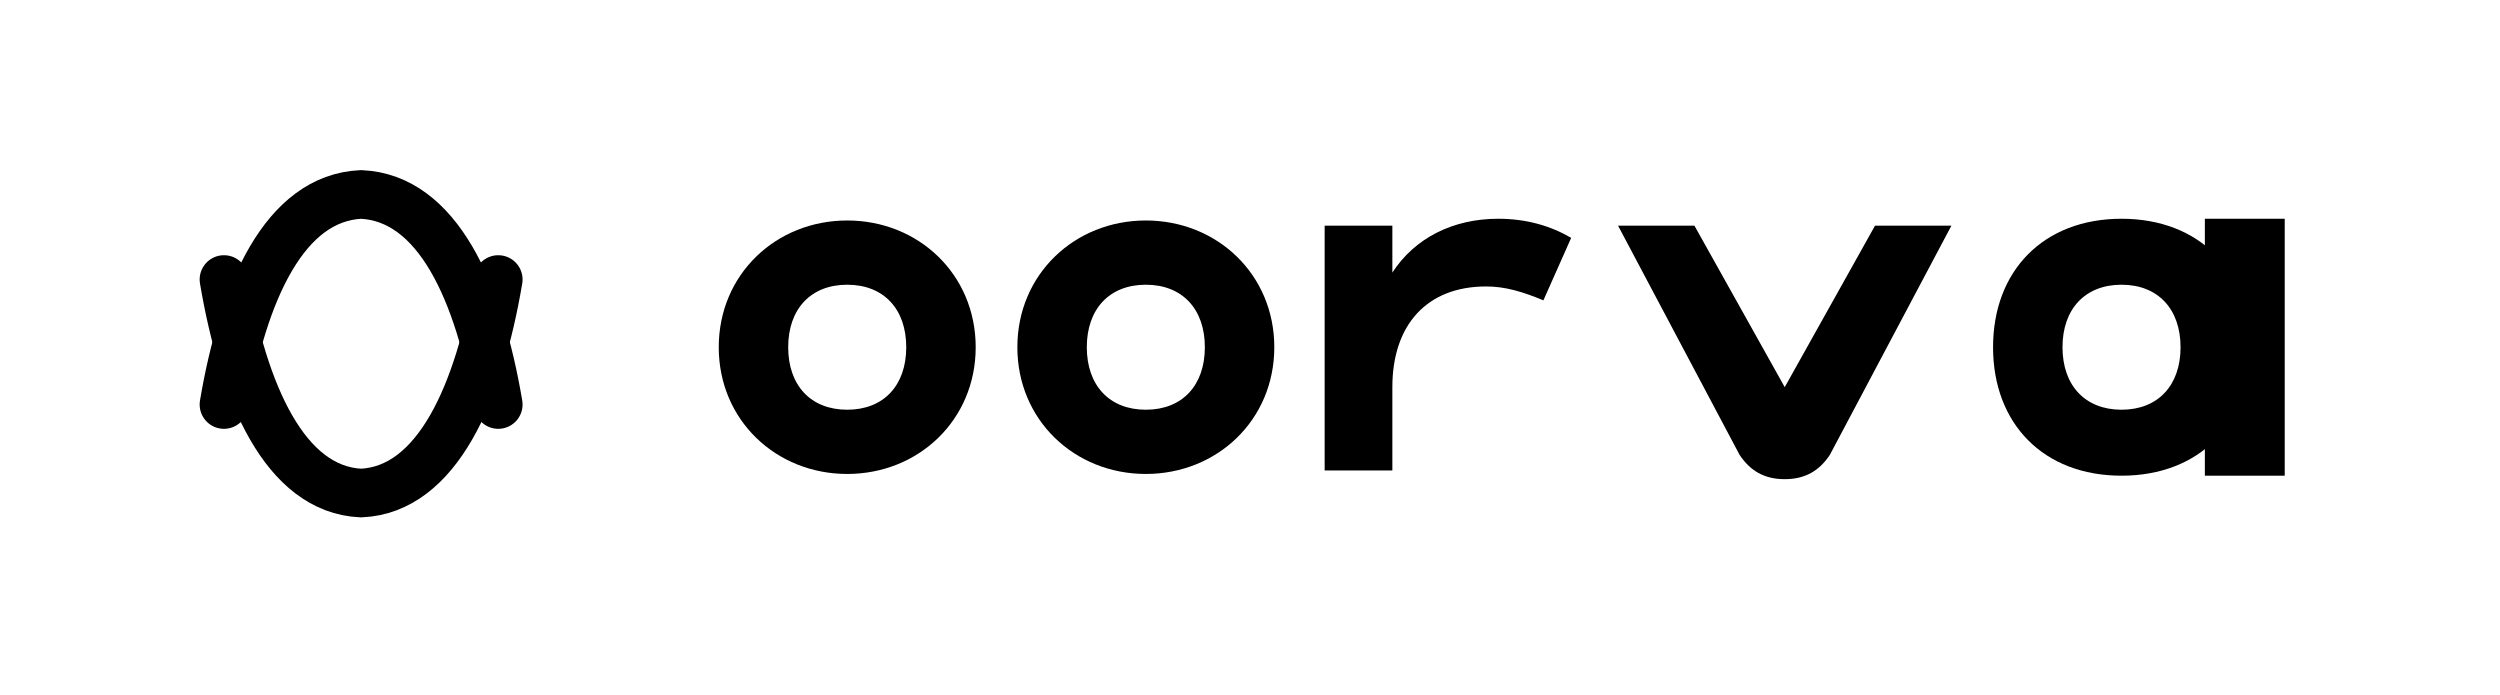
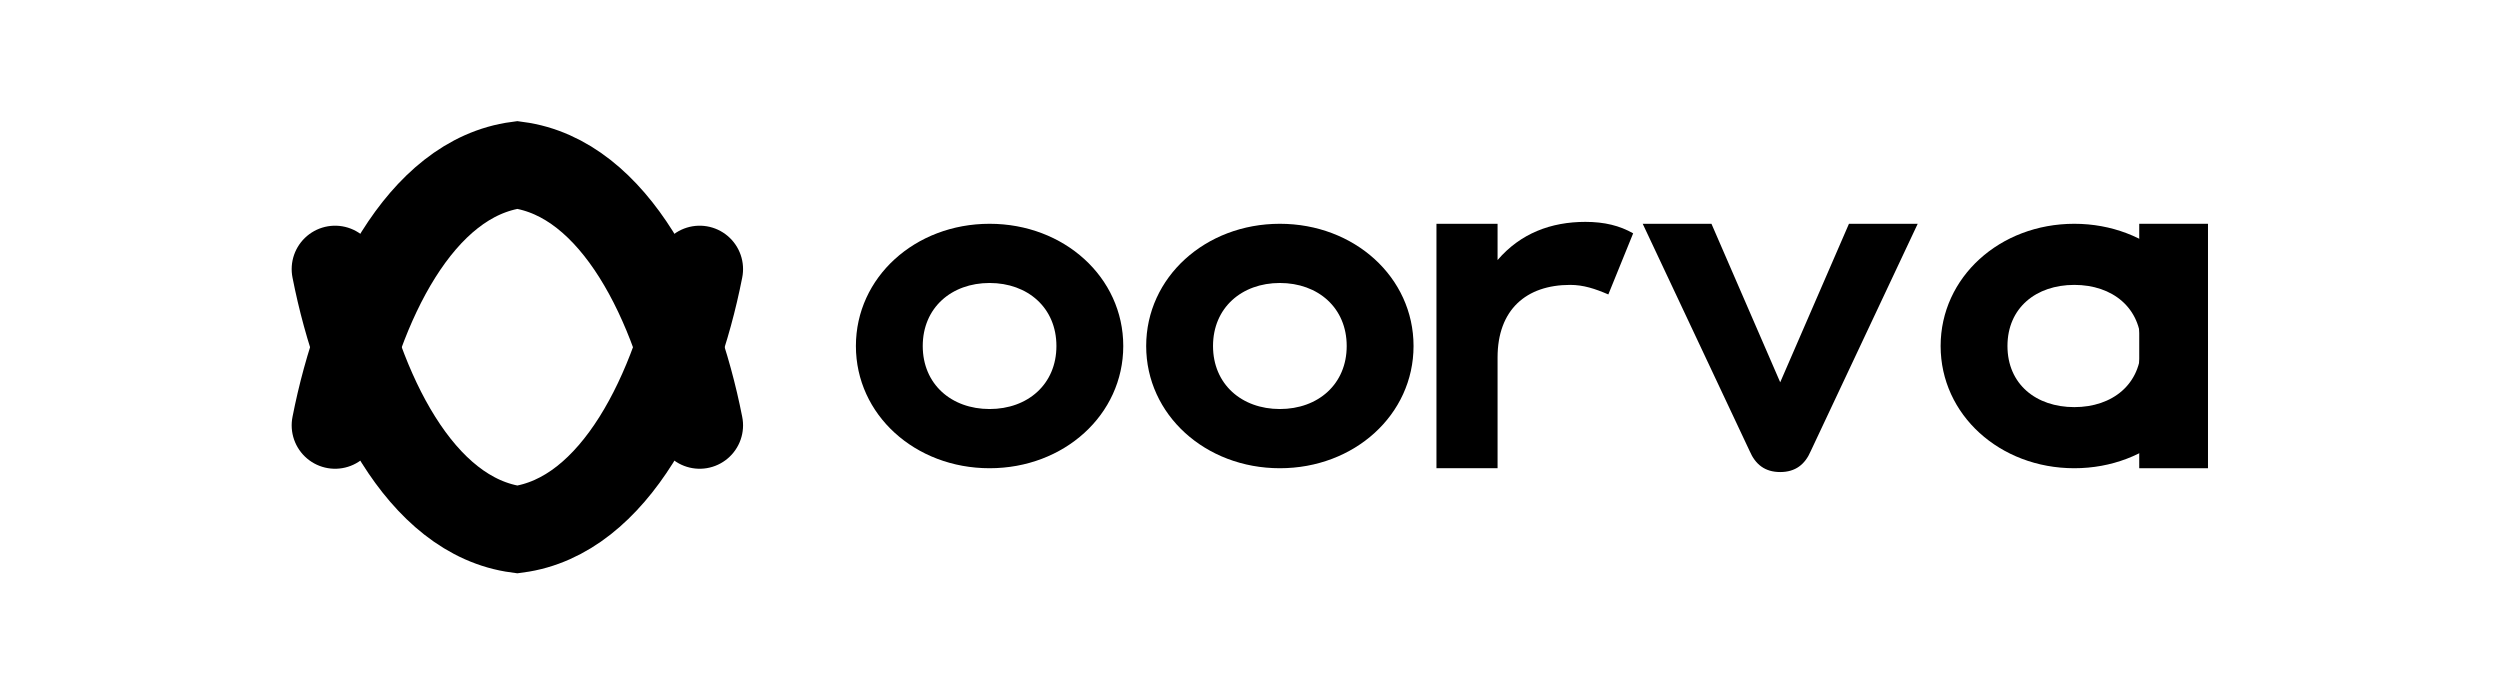
<svg xmlns="http://www.w3.org/2000/svg" width="1440" height="400" viewBox="0 0 1440 400">
-   <g data-role="symbol" transform="translate(80 72)">
-     <path data-arc="upper" d="M 49 161 C 60 96 84 42 128 40 C 172 42 196 96 207 161" fill="none" stroke="#000000" stroke-width="28" stroke-linecap="round" />
-     <path data-arc="lower" d="M 49 89 C 60 154 84 210 128 212 C 172 210 196 154 207 89" fill="none" stroke="#000000" stroke-width="28" stroke-linecap="round" />
+   <g data-role="symbol" transform="translate(138 40) scale(1.25)">
+     <path data-arc="upper" d="M 44 164 C 55 108 83 50 128 44 C 173 50 201 108 212 164" fill="none" stroke="#000000" stroke-width="40" stroke-linecap="round" />
+     <path data-arc="lower" d="M 44 92 C 55 148 83 206 128 212 C 173 206 201 148 212 92" fill="none" stroke="#000000" stroke-width="40" stroke-linecap="round" />
  </g>
-   <g data-role="wordmark" transform="translate(356 72)" fill="#000000">
-     <path fill-rule="evenodd" d="M 132 55 C 173 55 206 86 206 128 C 206 170 173 201 132 201 C 91 201 58 170 58 128 C 58 86 91 55 132 55 Z M 132 92 C 153 92 166 106 166 128 C 166 150 153 164 132 164 C 111 164 98 150 98 128 C 98 106 111 92 132 92 Z" />
-     <path fill-rule="evenodd" d="M 304 55 C 345 55 378 86 378 128 C 378 170 345 201 304 201 C 263 201 230 170 230 128 C 230 86 263 55 304 55 Z M 304 92 C 325 92 338 106 338 128 C 338 150 325 164 304 164 C 283 164 270 150 270 128 C 270 106 283 92 304 92 Z" />
-     <path d="M 407 58 L 446 58 L 446 85 C 459 65 481 54 507 54 C 523 54 537 58 549 65 L 533 101 C 521 96 511 93 500 93 C 466 93 446 115 446 151 L 446 199 L 407 199 Z" />
-     <path d="M 576 58 L 620 58 L 672 151 L 724 58 L 768 58 L 698 190 C 692 199 684 204 672 204 C 660 204 652 199 646 190 Z" />
-     <path fill-rule="evenodd" d="M 866 54 C 911 54 940 84 940 128 C 940 172 911 202 866 202 C 821 202 792 172 792 128 C 792 84 821 54 866 54 Z M 866 92 C 887 92 900 106 900 128 C 900 150 887 164 866 164 C 845 164 832 150 832 128 C 832 106 845 92 866 92 Z" />
-     <path d="M 914 54 L 960 54 L 960 202 L 914 202 Z" />
+   <g data-role="wordmark" transform="translate(319.2 58.5) scale(1.1)" fill="#000000">
+     <path fill-rule="evenodd" d="M 228 64 C 267 64 298 92 298 128 C 298 164 267 192 228 192 C 189 192 158 164 158 128 C 158 92 189 64 228 64 Z M 228 95 C 248 95 263 108 263 128 C 263 148 248 161 228 161 C 208 161 193 148 193 128 C 193 108 208 95 228 95 Z" />
+     <path fill-rule="evenodd" d="M 380 64 C 419 64 450 92 450 128 C 450 164 419 192 380 192 C 341 192 310 164 310 128 C 310 92 341 64 380 64 Z M 380 95 C 400 95 415 108 415 128 C 415 148 400 161 380 161 C 360 161 345 148 345 128 C 345 108 360 95 380 95 Z" />
+     <path d="M 462 64 L 494 64 L 494 83 C 506 69 522 63 540 63 C 550 63 558 65 565 69 L 552 101 C 545 98 539 96 532 96 C 509 96 494 109 494 134 L 494 192 L 462 192 Z" />
+     <path d="M 570 64 L 606 64 L 642 147 L 678 64 L 714 64 L 658 183 C 655 190 650 194 642 194 C 634 194 629 190 626 183 Z" />
+     <path fill-rule="evenodd" d="M 796 64 C 835 64 866 92 866 128 C 866 164 835 192 796 192 C 757 192 726 164 726 128 C 726 92 757 64 796 64 Z M 796 96 C 816 96 831 108 831 128 C 831 148 816 160 796 160 C 776 160 761 148 761 128 C 761 108 776 96 796 96 Z" />
+     <path d="M 830 64 L 866 64 L 866 192 L 830 192 Z" />
  </g>
</svg>
